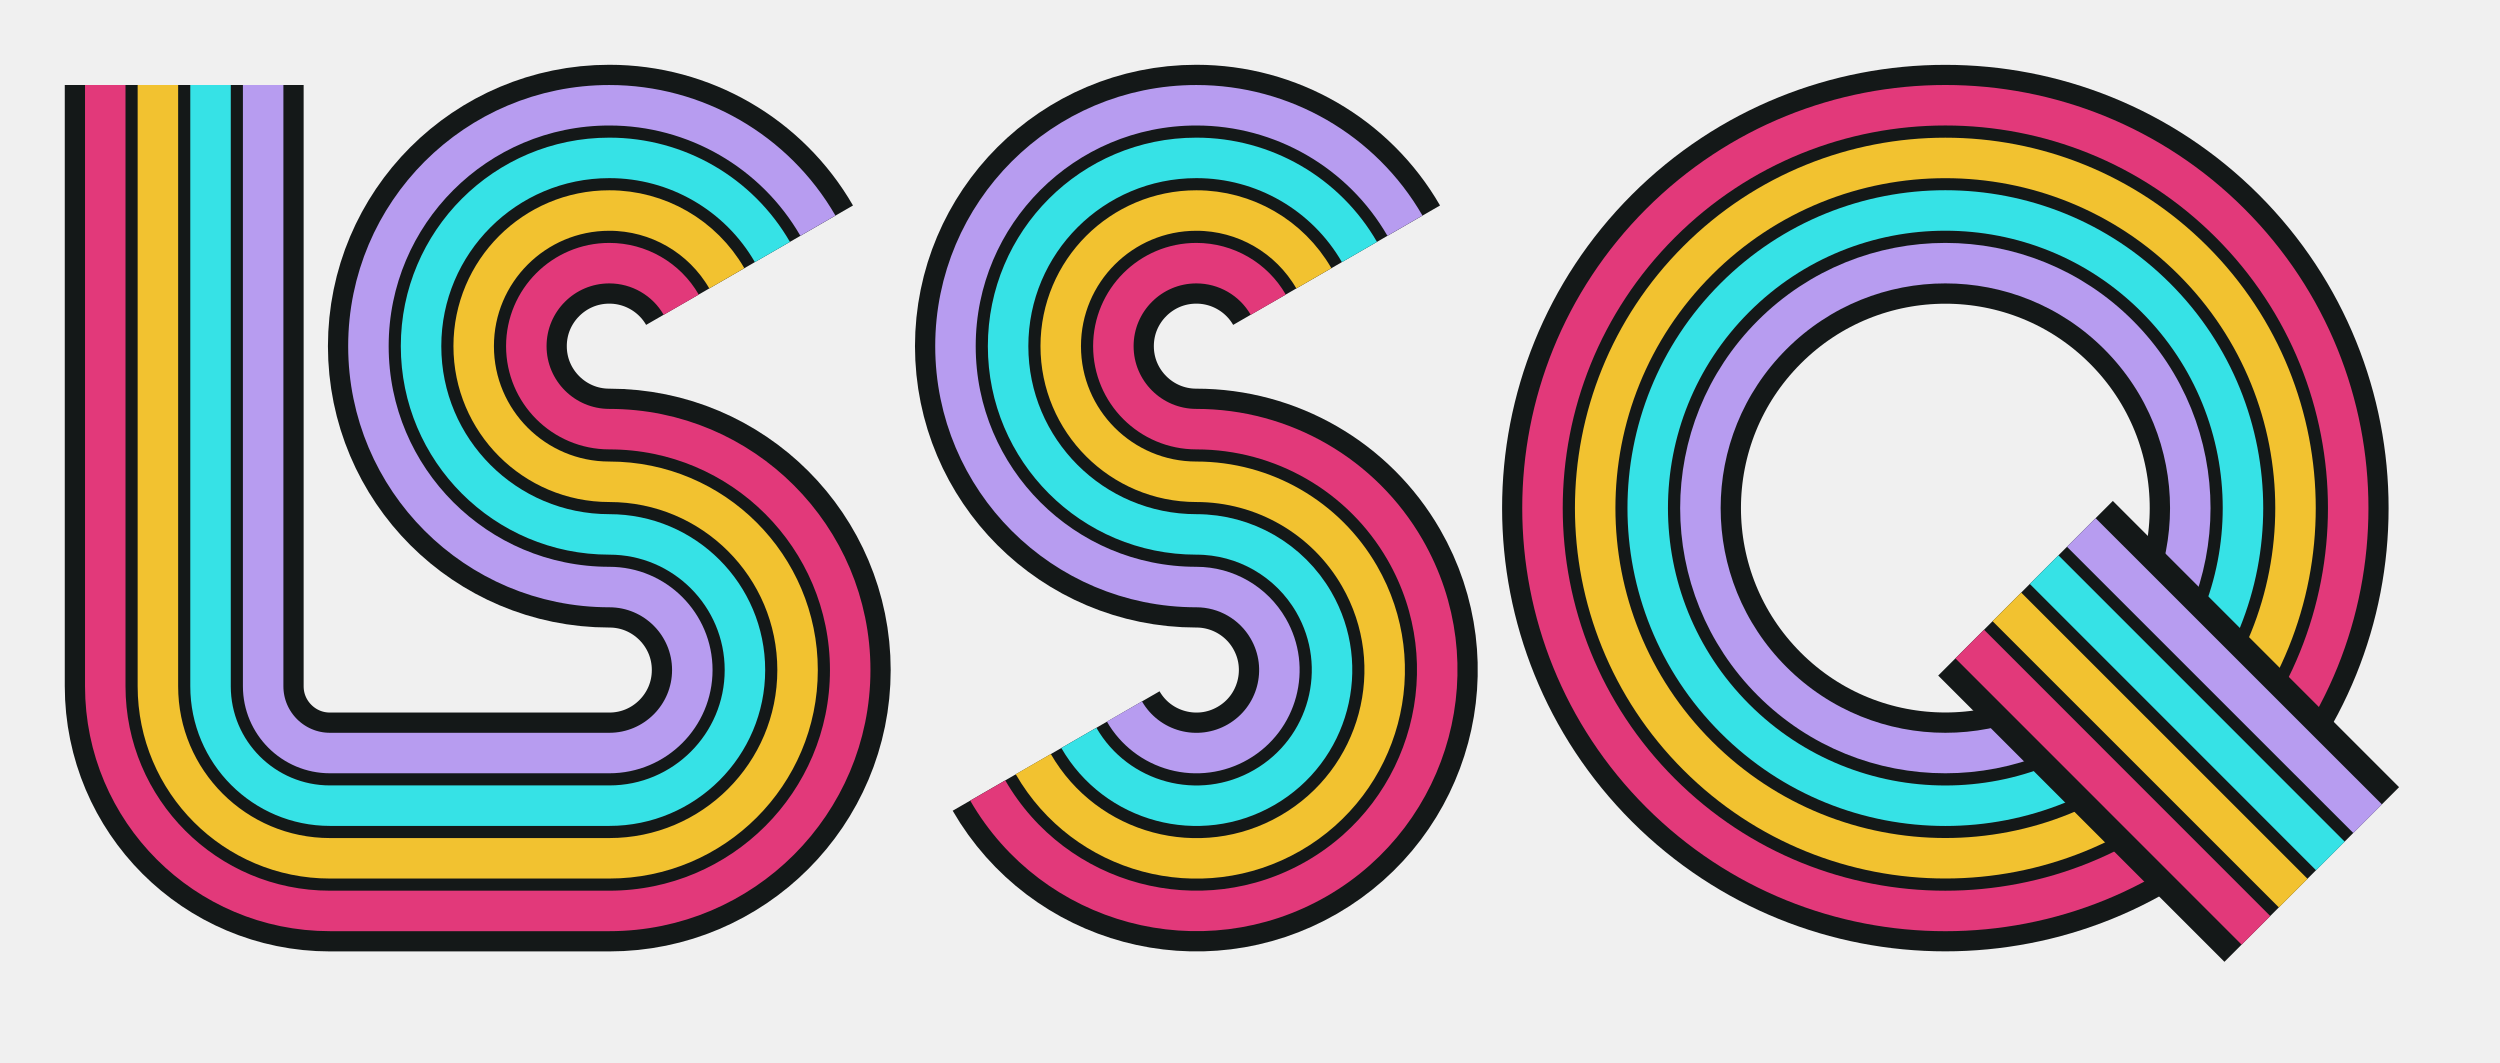
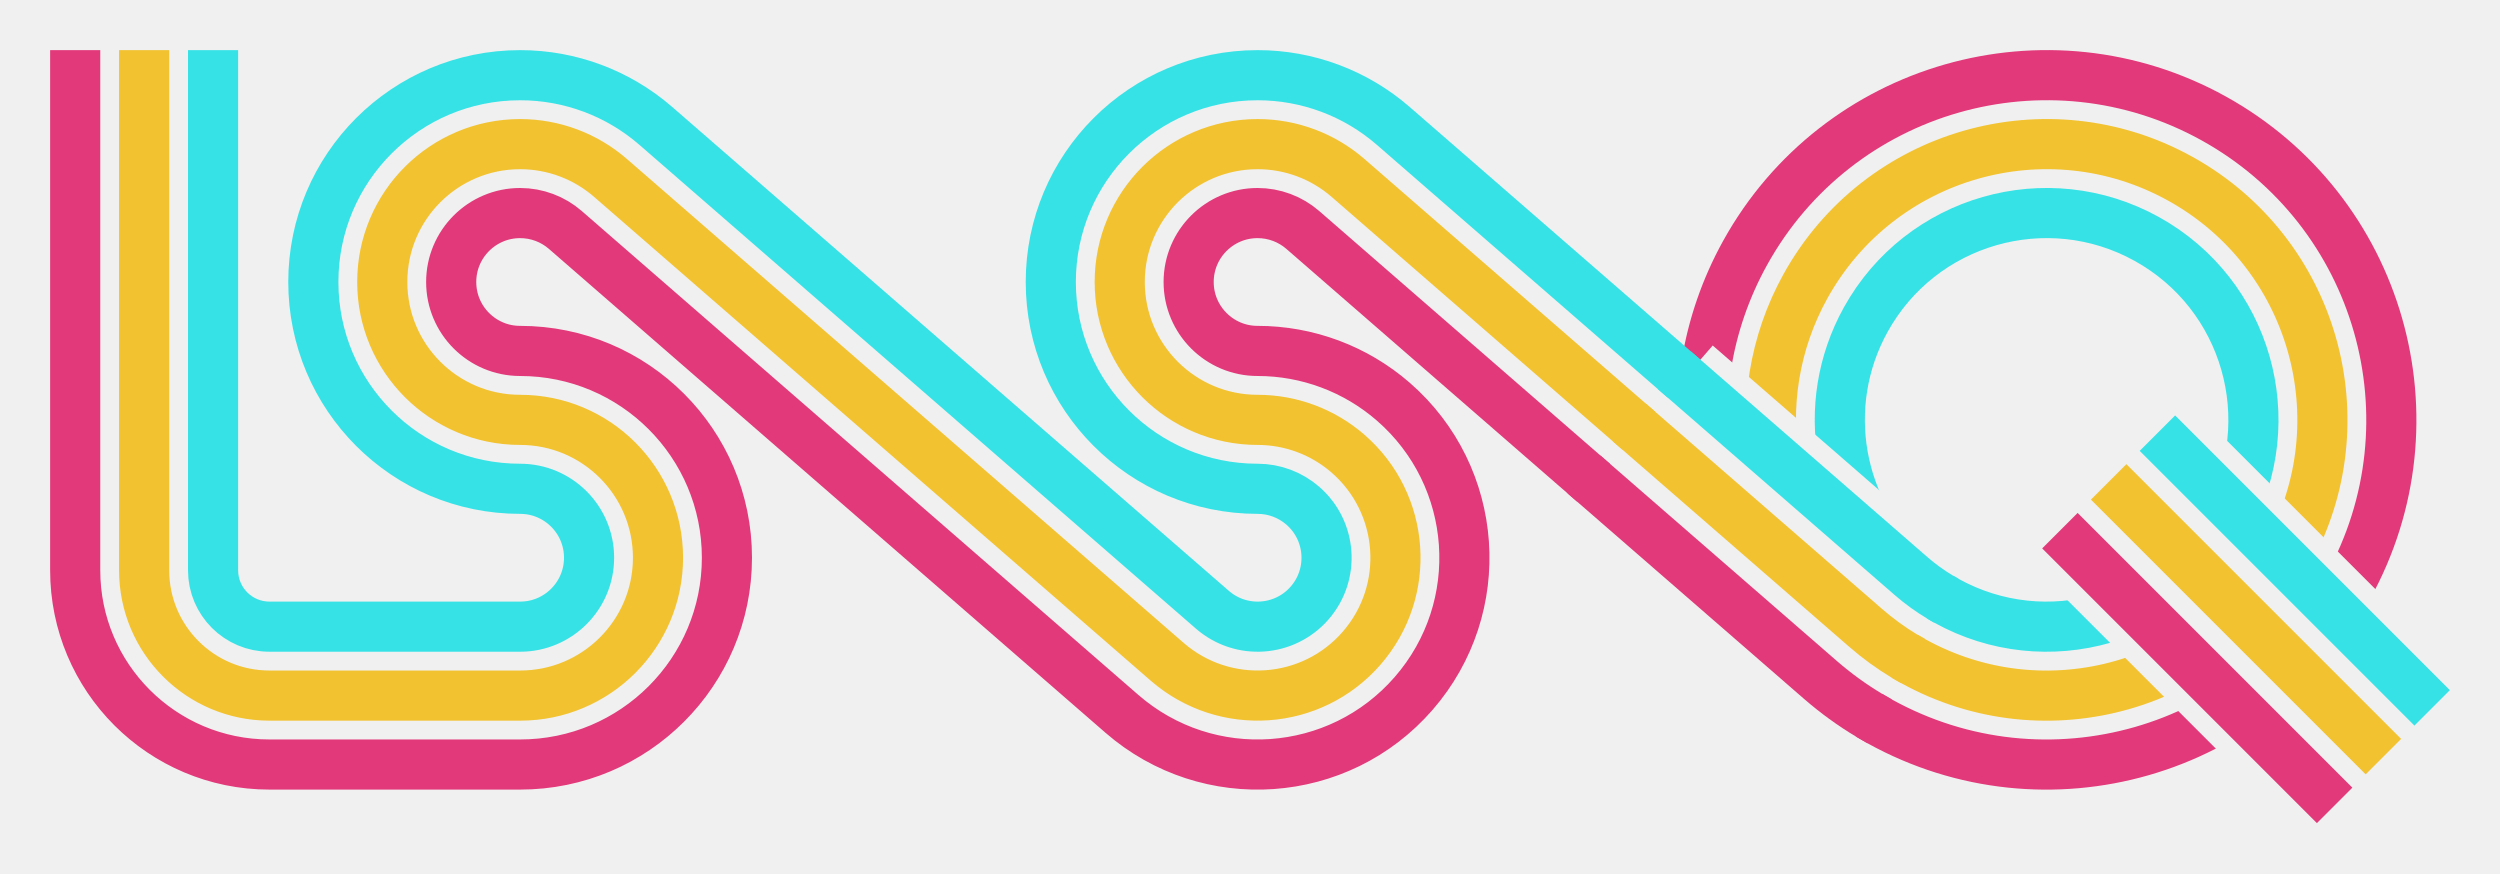
- <svg xmlns="http://www.w3.org/2000/svg" viewBox="-10.50 -22.75 308.75 131.25" fill="none" stroke-linejoin="round">
-   <g id="f-ls">
-     <path class="bk l0" d="M12.25 -12.25 L12.25 62.00 A18.00 18.00 0 0 0 30.25 80.00 L64.75 80.00 A20.00 20.00 0 0 0 84.75 60.00 A20.00 20.00 0 0 0 64.75 40.00 A20.00 20.00 0 0 1 44.75 20.00 A20.00 20.00 0 0 1 64.75 0.00 A20.00 20.00 0 0 1 82.07 10.00" stroke="#141818" stroke-width="29.5" />
-     <path class="st s0 l0" d="M2.50 -12.25 L2.50 62.00 A27.75 27.75 0 0 0 30.25 89.75 L64.75 89.75 A29.75 29.75 0 0 0 94.50 60.00 A29.75 29.75 0 0 0 64.75 30.25 A10.25 10.25 0 0 1 54.50 20.00 A10.25 10.25 0 0 1 64.75 9.75 A10.25 10.25 0 0 1 73.63 14.88" stroke="#E2397A" stroke-width="5" />
-     <path class="st s1 l0" d="M9.00 -12.25 L9.00 62.00 A21.25 21.25 0 0 0 30.25 83.25 L64.75 83.25 A23.25 23.25 0 0 0 88.00 60.00 A23.25 23.25 0 0 0 64.75 36.75 A16.75 16.75 0 0 1 48.00 20.00 A16.75 16.75 0 0 1 64.75 3.25 A16.75 16.75 0 0 1 79.26 11.62" stroke="#F2C230" stroke-width="5" />
-     <path class="st s2 l0" d="M15.50 -12.25 L15.50 62.00 A14.75 14.75 0 0 0 30.25 76.75 L64.75 76.75 A16.75 16.75 0 0 0 81.50 60.00 A16.75 16.75 0 0 0 64.75 43.25 A23.25 23.25 0 0 1 41.50 20.00 A23.25 23.25 0 0 1 64.75 -3.25 A23.25 23.25 0 0 1 84.89 8.37" stroke="#36E2E6" stroke-width="5" />
-     <path class="st s3 l0" d="M22.00 -12.25 L22.00 62.00 A8.25 8.25 0 0 0 30.25 70.25 L64.75 70.25 A10.25 10.25 0 0 0 75.00 60.00 A10.25 10.25 0 0 0 64.75 49.75 A29.75 29.75 0 0 1 35.00 20.00 A29.75 29.75 0 0 1 64.75 -9.75 A29.75 29.75 0 0 1 90.51 5.12" stroke="#B79CF0" stroke-width="5" />
+ <svg xmlns="http://www.w3.org/2000/svg" viewBox="-8.00 -23.00 398.94 139.35" fill="none">
+   <defs>
+     <mask id="f-under" maskUnits="userSpaceOnUse" x="-8.00" y="-23.00" width="398.94" height="139.35">
+       <rect x="-8.00" y="-23.00" width="398.94" height="139.35" fill="#fff" />
+       <path class="cut c0" d="M253.50 45.72 L289.73 77.21 A44.00 44.00 0 0 0 295.93 81.72" stroke="#000" stroke-width="36" />
+       <path class="cut c1" d="M328.49 53.90 L372.33 97.74" stroke="#000" stroke-width="36" />
+     </mask>
+   </defs>
+   <g mask="url(#f-under)">
+     <path class="st s0" d="M4.00 -15.00 L4.00 68.00 A31.00 31.00 0 0 0 35.00 99.00 L75.00 99.00 A33.00 33.00 0 0 0 108.00 66.00 A33.00 33.00 0 0 0 75.00 33.00 A11.00 11.00 0 0 1 64.00 22.00 A11.00 11.00 0 0 1 75.00 11.00 A11.00 11.00 0 0 1 82.22 13.70 L171.03 90.91 A33.00 33.00 0 0 0 217.59 87.65 A33.00 33.00 0 0 0 214.33 41.09 A33.00 33.00 0 0 0 192.68 33.00 A11.00 11.00 0 0 1 181.68 22.00 A11.00 11.00 0 0 1 192.68 11.00 A11.00 11.00 0 0 1 199.90 13.70 L244.77 52.71 L246.28 54.02 L282.51 85.51 A55.00 55.00 0 0 0 290.27 91.14 A55.00 55.00 0 0 0 291.93 92.10 A55.00 55.00 0 0 0 366.70 70.66 A55.00 55.00 0 0 0 345.26 -4.10 A55.00 55.00 0 0 0 270.49 17.34 A55.00 55.00 0 0 0 282.51 85.51" stroke="#E2397A" stroke-width="8" />
+     <path class="st s1" d="M15.00 -15.00 L15.00 68.00 A20.00 20.00 0 0 0 35.00 88.00 L75.00 88.00 A22.00 22.00 0 0 0 97.00 66.00 A22.00 22.00 0 0 0 75.00 44.00 A22.00 22.00 0 0 1 53.00 22.00 A22.00 22.00 0 0 1 75.00 0.00 A22.00 22.00 0 0 1 89.43 5.40 L178.25 82.60 A22.00 22.00 0 0 0 209.29 80.43 A22.00 22.00 0 0 0 207.12 49.40 A22.00 22.00 0 0 0 192.68 44.00 A22.00 22.00 0 0 1 170.68 22.00 A22.00 22.00 0 0 1 192.68 0.00 A22.00 22.00 0 0 1 207.12 5.40 L251.99 44.40 L253.50 45.72 L289.73 77.21 A44.00 44.00 0 0 0 295.93 81.72 A44.00 44.00 0 0 0 297.26 82.48 A44.00 44.00 0 0 0 357.08 65.33 A44.00 44.00 0 0 0 339.92 5.52 A44.00 44.00 0 0 0 280.11 22.67 A44.00 44.00 0 0 0 289.73 77.21" stroke="#F2C230" stroke-width="8" />
+     <path class="st s2" d="M26.00 -15.00 L26.00 68.00 A9.00 9.00 0 0 0 35.00 77.00 L75.00 77.00 A11.00 11.00 0 0 0 86.00 66.00 A11.00 11.00 0 0 0 75.00 55.00 A33.00 33.00 0 0 1 42.00 22.00 A33.00 33.00 0 0 1 75.00 -11.00 A33.00 33.00 0 0 1 96.65 -2.91 L185.47 74.30 A11.00 11.00 0 0 0 200.99 73.22 A11.00 11.00 0 0 0 199.90 57.70 A11.00 11.00 0 0 0 192.68 55.00 A33.00 33.00 0 0 1 159.68 22.00 A33.00 33.00 0 0 1 192.68 -11.00 A33.00 33.00 0 0 1 214.33 -2.91 L259.21 36.10 L260.72 37.41 L296.94 68.91 A33.00 33.00 0 0 0 301.60 72.29 A33.00 33.00 0 0 0 302.59 72.86 A33.00 33.00 0 0 0 347.45 60.00 A33.00 33.00 0 0 0 334.59 15.14 A33.00 33.00 0 0 0 289.73 28.00 A33.00 33.00 0 0 0 296.94 68.91" stroke="#36E2E6" stroke-width="8" />
  </g>
-   <g id="f-s2">
-     <path class="bk l1" d="M119.93 70.00 A20.00 20.00 0 0 0 147.25 77.32 A20.00 20.00 0 0 0 154.57 50.00 A20.00 20.00 0 0 0 137.25 40.00 A20.00 20.00 0 0 1 117.25 20.00 A20.00 20.00 0 0 1 137.25 0.00 A20.00 20.00 0 0 1 154.57 10.00" stroke="#141818" stroke-width="29.5" />
-     <path class="st s0 l1" d="M111.49 74.88 A29.75 29.75 0 0 0 152.12 85.76 A29.75 29.75 0 0 0 163.01 45.12 A29.75 29.75 0 0 0 137.25 30.25 A10.25 10.25 0 0 1 127.00 20.00 A10.25 10.25 0 0 1 137.25 9.75 A10.25 10.25 0 0 1 146.13 14.88" stroke="#E2397A" stroke-width="5" />
-     <path class="st s1 l1" d="M117.11 71.62 A23.25 23.25 0 0 0 148.88 80.14 A23.25 23.25 0 0 0 157.39 48.38 A23.25 23.25 0 0 0 137.25 36.75 A16.75 16.75 0 0 1 120.50 20.00 A16.75 16.75 0 0 1 137.25 3.25 A16.75 16.75 0 0 1 151.76 11.62" stroke="#F2C230" stroke-width="5" />
-     <path class="st s2 l1" d="M122.74 68.38 A16.75 16.75 0 0 0 145.62 74.51 A16.75 16.75 0 0 0 151.76 51.62 A16.75 16.75 0 0 0 137.25 43.25 A23.25 23.25 0 0 1 114.00 20.00 A23.25 23.25 0 0 1 137.25 -3.25 A23.25 23.25 0 0 1 157.39 8.37" stroke="#36E2E6" stroke-width="5" />
-     <path class="st s3 l1" d="M128.37 65.12 A10.25 10.25 0 0 0 142.38 68.88 A10.25 10.25 0 0 0 146.13 54.88 A10.25 10.25 0 0 0 137.25 49.75 A29.75 29.75 0 0 1 107.50 20.00 A29.75 29.75 0 0 1 137.25 -9.75 A29.75 29.75 0 0 1 163.01 5.12" stroke="#B79CF0" stroke-width="5" />
-   </g>
-   <g id="f-bowl">
-     <path class="bk l2" d="M258.03 68.28 A40.00 40.00 0 0 0 258.03 11.72 A40.00 40.00 0 0 0 201.47 11.72 A40.00 40.00 0 0 0 201.47 68.28 A40.00 40.00 0 0 0 258.03 68.28" stroke="#141818" stroke-width="29.5" />
-     <path class="st s0 l2" d="M264.93 75.18 A49.75 49.75 0 0 0 264.93 4.82 A49.75 49.75 0 0 0 194.57 4.82 A49.75 49.75 0 0 0 194.57 75.18 A49.75 49.75 0 0 0 264.93 75.18" stroke="#E2397A" stroke-width="5" />
-     <path class="st s1 l2" d="M260.33 70.58 A43.25 43.25 0 0 0 260.33 9.42 A43.25 43.25 0 0 0 199.17 9.42 A43.25 43.25 0 0 0 199.17 70.58 A43.25 43.25 0 0 0 260.33 70.58" stroke="#F2C230" stroke-width="5" />
-     <path class="st s2 l2" d="M255.74 65.99 A36.75 36.75 0 0 0 255.74 14.01 A36.75 36.75 0 0 0 203.76 14.01 A36.75 36.75 0 0 0 203.76 65.99 A36.75 36.75 0 0 0 255.74 65.99" stroke="#36E2E6" stroke-width="5" />
-     <path class="st s3 l2" d="M251.14 61.39 A30.25 30.25 0 0 0 251.14 18.61 A30.25 30.25 0 0 0 208.36 18.61 A30.25 30.25 0 0 0 208.36 61.39 A30.25 30.25 0 0 0 251.14 61.39" stroke="#B79CF0" stroke-width="5" />
-   </g>
-   <g id="f-tail">
-     <path class="bk l3" d="M239.65 49.90 L275.00 85.25" stroke="#141818" stroke-width="30.5" />
-     <path class="st s0 l3" d="M232.76 56.79 L268.11 92.15" stroke="#E2397A" stroke-width="5" />
-     <path class="st s1 l3" d="M237.35 52.20 L272.71 87.55" stroke="#F2C230" stroke-width="5" />
-     <path class="st s2 l3" d="M241.95 47.60 L277.30 82.96" stroke="#36E2E6" stroke-width="5" />
-     <path class="st s3 l3" d="M246.54 43.01 L281.90 78.36" stroke="#B79CF0" stroke-width="5" />
-   </g>
+   <path class="st ov s0" d="M244.77 52.71 L246.28 54.02 L282.51 85.51 A55.00 55.00 0 0 0 290.27 91.14 A55.00 55.00 0 0 0 291.93 92.10" stroke="#E2397A" stroke-width="8" />
+   <path class="st ov s1" d="M251.99 44.40 L253.50 45.72 L289.73 77.21 A44.00 44.00 0 0 0 295.93 81.72 A44.00 44.00 0 0 0 297.26 82.48" stroke="#F2C230" stroke-width="8" />
+   <path class="st ov s2" d="M259.21 36.10 L260.72 37.41 L296.94 68.91 A33.00 33.00 0 0 0 301.60 72.29 A33.00 33.00 0 0 0 302.59 72.86" stroke="#36E2E6" stroke-width="8" />
+   <path class="st tl s0" d="M320.71 61.68 L364.55 105.52" stroke="#E2397A" stroke-width="8" />
+   <path class="st tl s1" d="M328.49 53.90 L372.33 97.74" stroke="#F2C230" stroke-width="8" />
+   <path class="st tl s2" d="M336.27 46.12 L380.11 89.96" stroke="#36E2E6" stroke-width="8" />
</svg>
